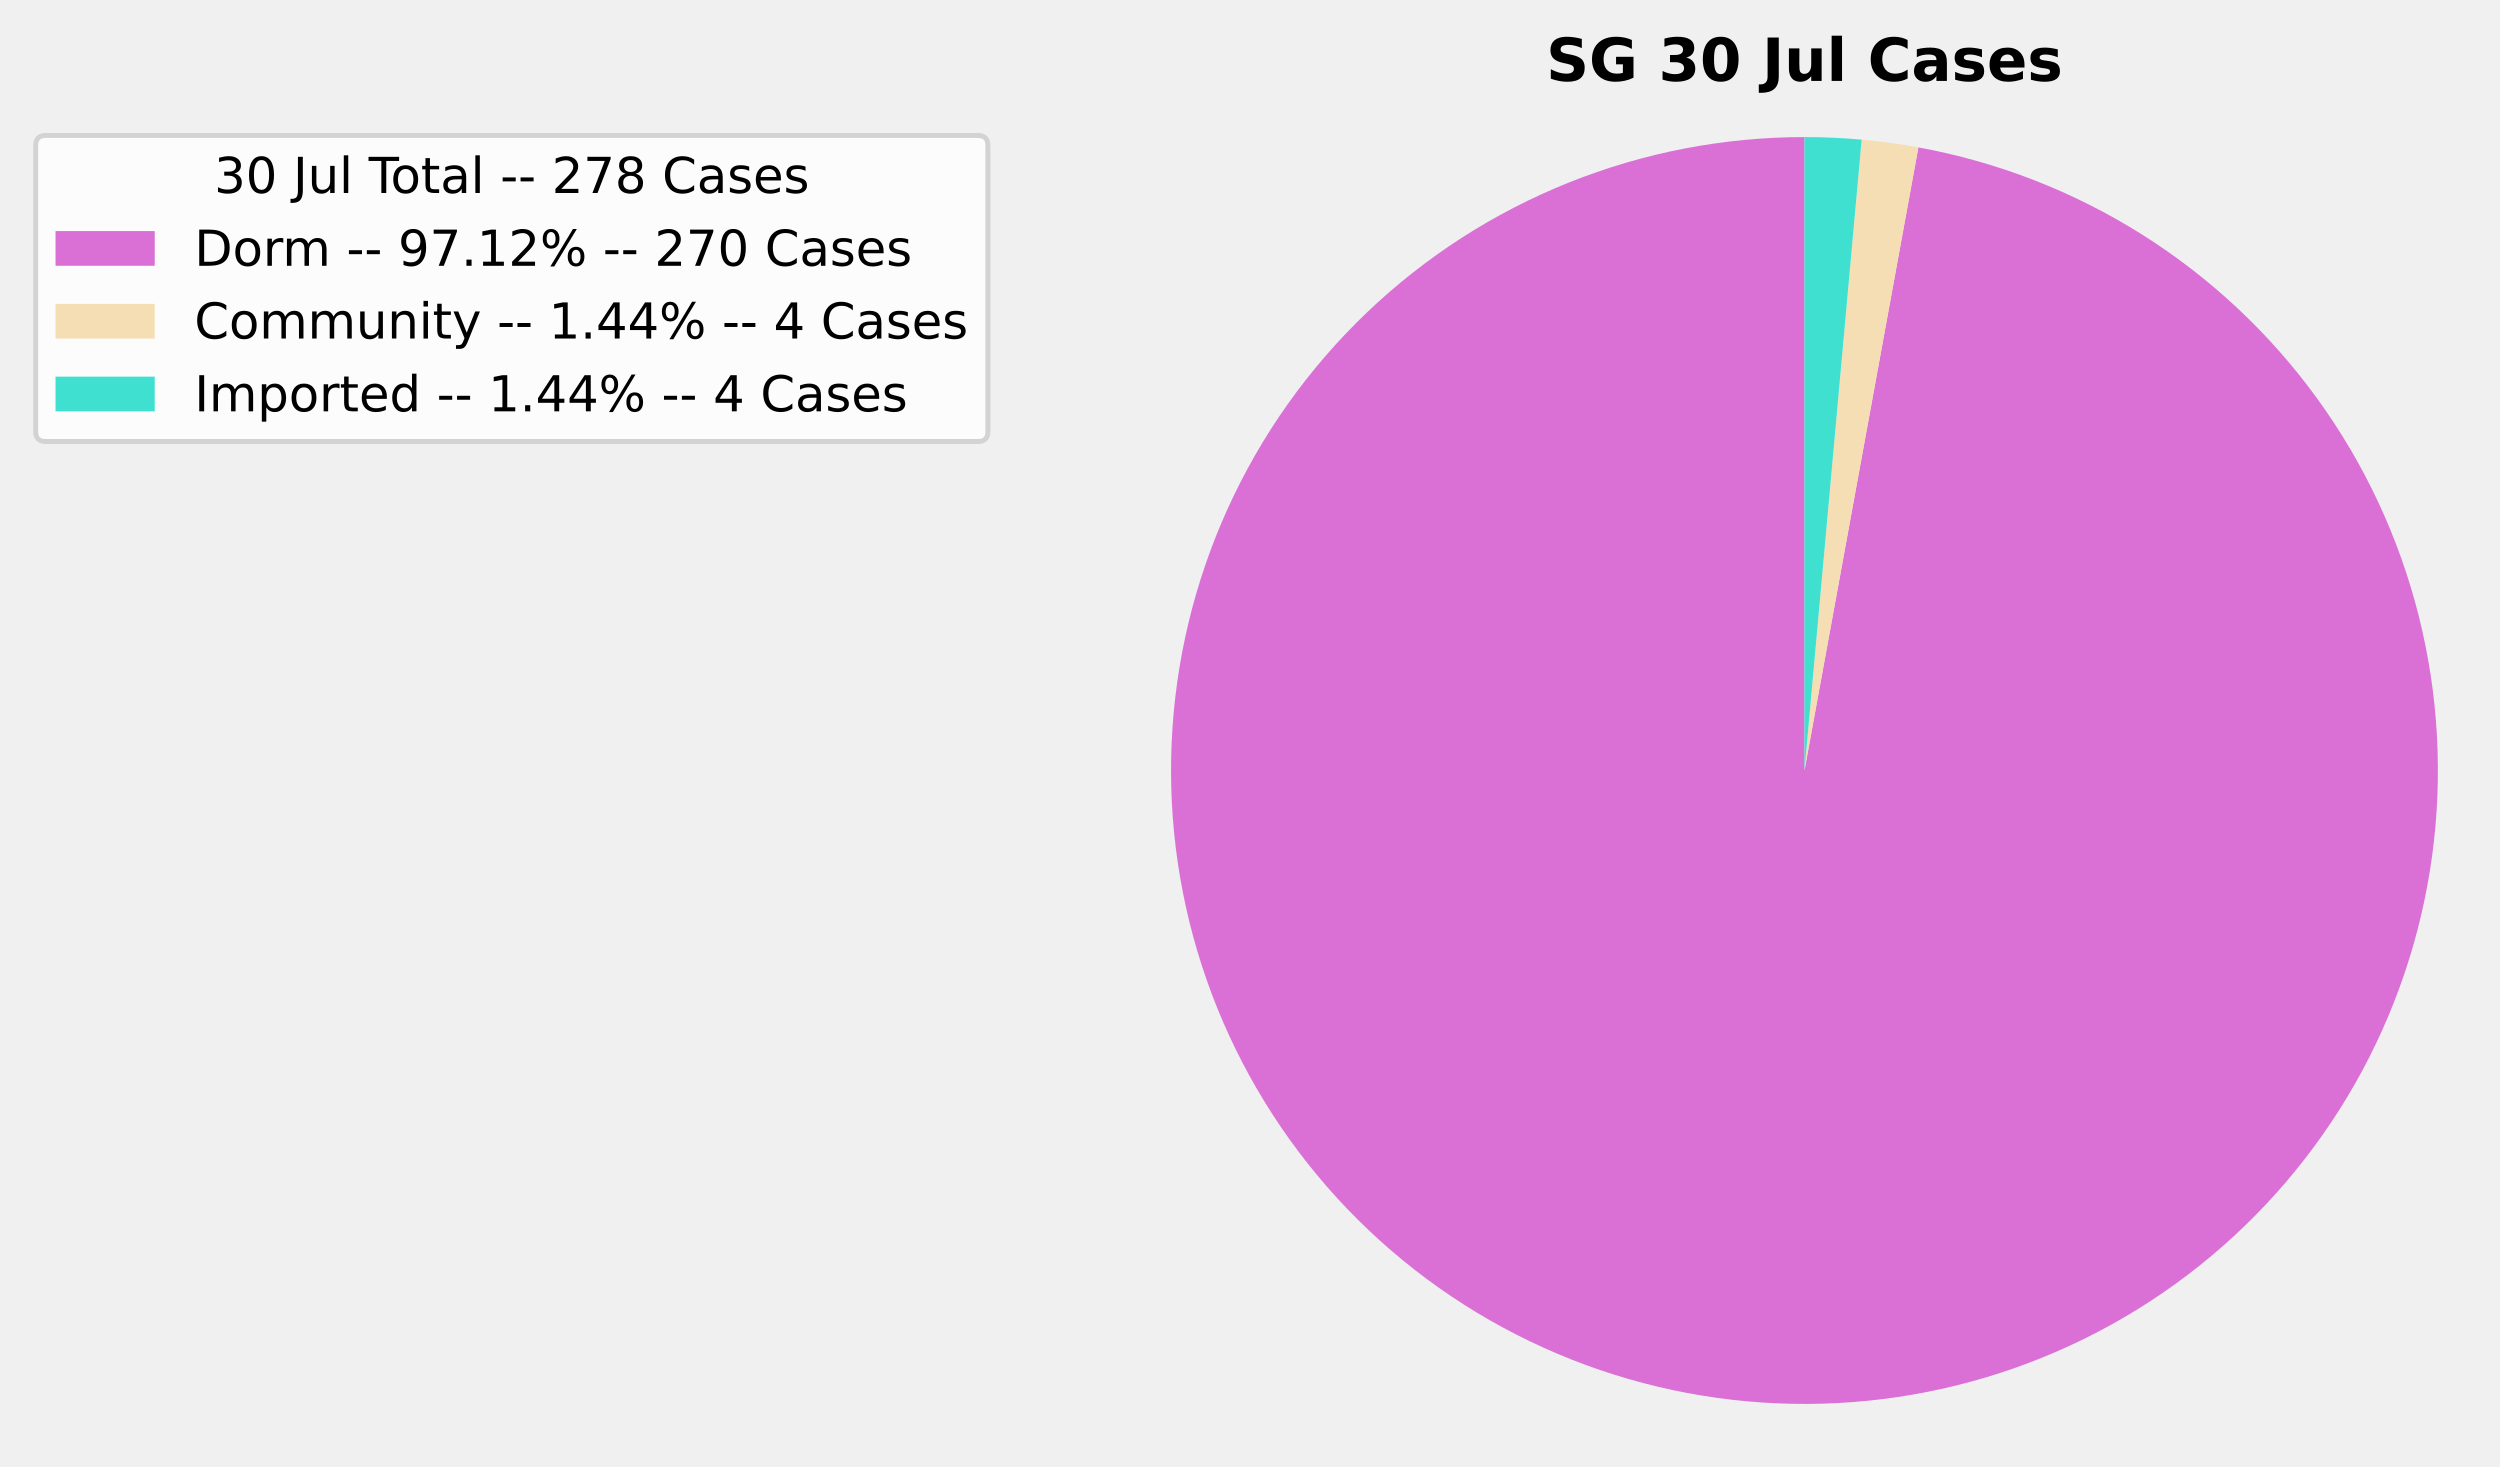
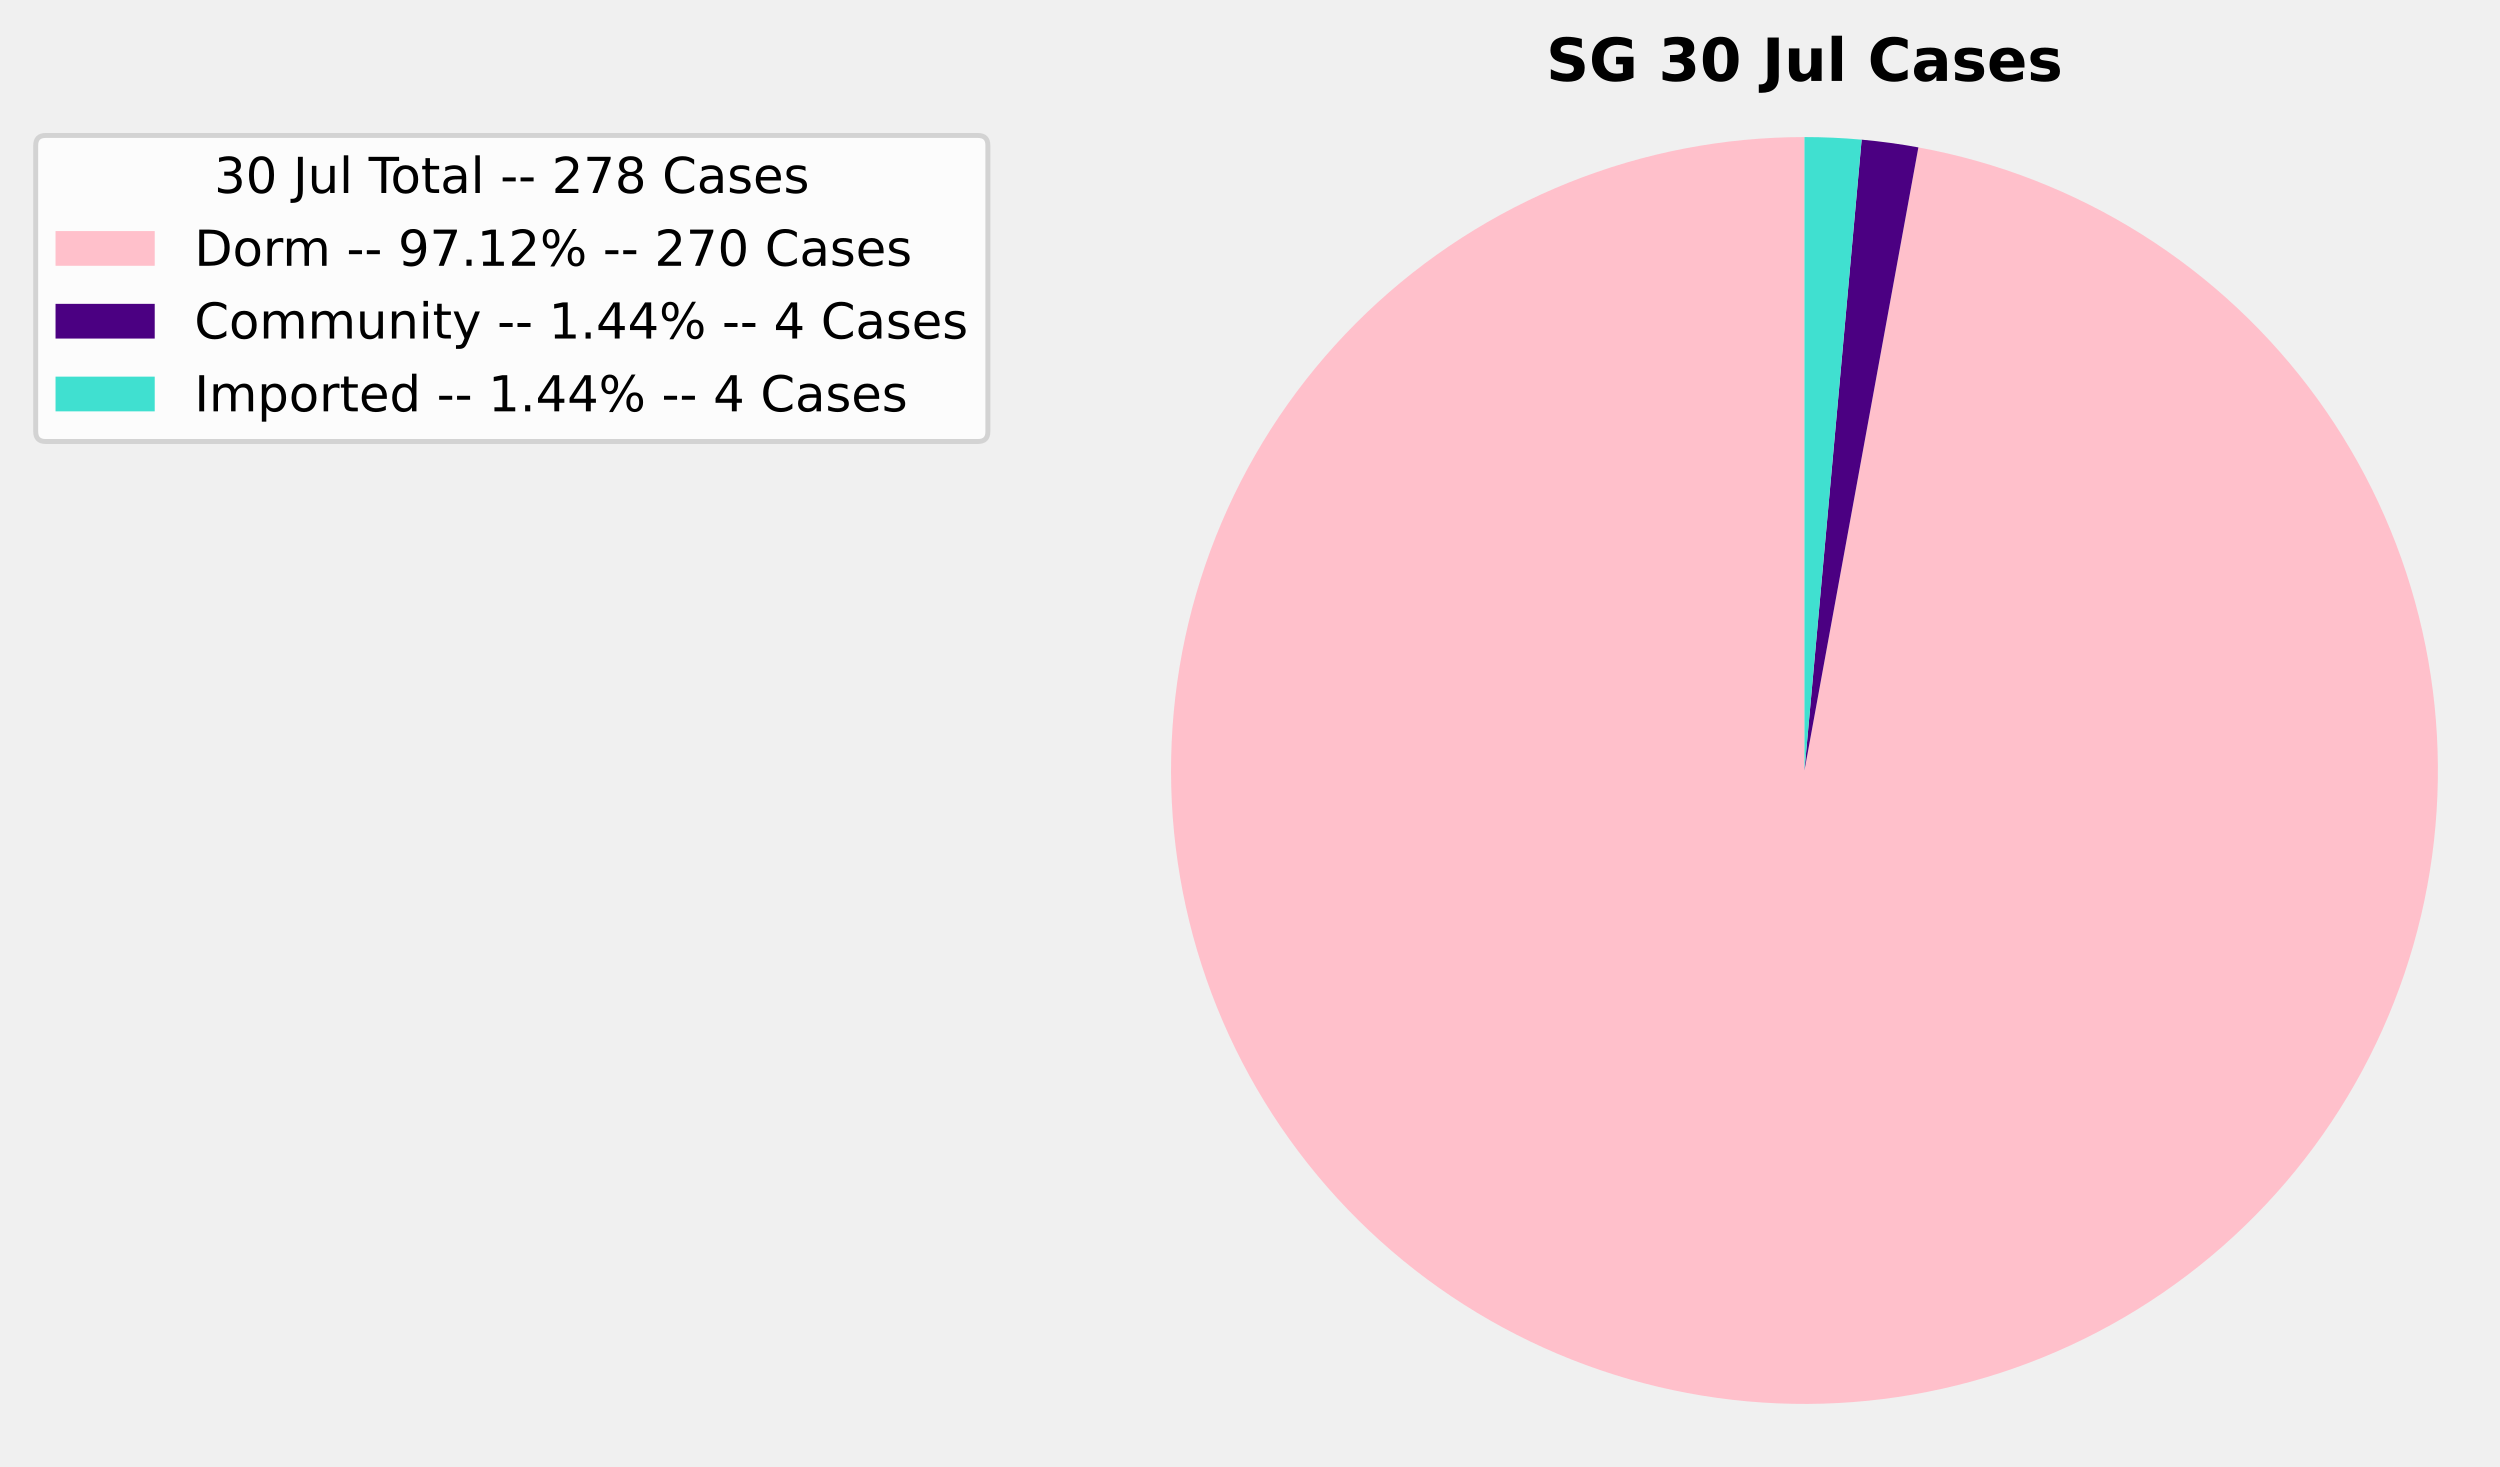
<svg xmlns="http://www.w3.org/2000/svg" xmlns:xlink="http://www.w3.org/1999/xlink" height="295.63pt" version="1.1" viewBox="0 0 504.133 295.63" width="504.133pt">
  <defs>
    <style type="text/css">
*{stroke-linecap:butt;stroke-linejoin:round;}
  </style>
  </defs>
  <g id="figure_1">
    <g id="patch_1">
      <path d="M -0 295.63  L 504.133 295.63  L 504.133 0  L -0 0  z " style="fill:none;" />
    </g>
    <g id="axes_1">
      <g id="patch_2">
-         <path d="M 363.877 27.64  C 347.588 27.64 331.449 30.756 316.332 36.819  C 301.214 42.881 287.394 51.78 275.619 63.035  C 263.845 74.289 254.33 87.692 247.591 102.521  C 240.851 117.349 237.009 133.331 236.273 149.602  C 235.537 165.874 237.92 182.137 243.294 197.513  C 248.667 212.89 256.933 227.097 267.643 239.369  C 278.354 251.64 291.314 261.75 305.822 269.153  C 320.331 276.556 336.123 281.116 352.344 282.586  C 368.566 284.057 384.92 282.411 400.524 277.738  C 416.127 273.065 430.694 265.45 443.437 255.305  C 456.179 245.159 466.865 232.67 474.916 218.51  C 482.967 204.351 488.236 188.782 490.438 172.643  C 492.64 156.504 491.735 140.092 487.771 124.294  C 483.808 108.495 476.859 93.599 467.3 80.411  C 457.741 67.223 445.747 55.984 431.966 47.301  C 418.185 38.619 402.869 32.652 386.847 29.723  L 363.877 155.374  L 363.877 27.64  z " style="fill:#da70d6;" />
+         <path d="M 363.877 27.64  C 347.588 27.64 331.449 30.756 316.332 36.819  C 301.214 42.881 287.394 51.78 275.619 63.035  C 263.845 74.289 254.33 87.692 247.591 102.521  C 240.851 117.349 237.009 133.331 236.273 149.602  C 235.537 165.874 237.92 182.137 243.294 197.513  C 248.667 212.89 256.933 227.097 267.643 239.369  C 278.354 251.64 291.314 261.75 305.822 269.153  C 320.331 276.556 336.123 281.116 352.344 282.586  C 368.566 284.057 384.92 282.411 400.524 277.738  C 416.127 273.065 430.694 265.45 443.437 255.305  C 456.179 245.159 466.865 232.67 474.916 218.51  C 482.967 204.351 488.236 188.782 490.438 172.643  C 492.64 156.504 491.735 140.092 487.771 124.294  C 483.808 108.495 476.859 93.599 467.3 80.411  C 457.741 67.223 445.747 55.984 431.966 47.301  C 418.185 38.619 402.869 32.652 386.847 29.723  L 363.877 155.374  L 363.877 27.64  z " style="fill:#ffc0cb;" />
      </g>
      <g id="patch_3">
-         <path d="M 386.847 29.723  C 384.953 29.377 383.052 29.073 381.145 28.813  C 379.238 28.553 377.326 28.336 375.409 28.162  L 363.877 155.374  L 386.847 29.723  z " style="fill:#f5deb3;" />
+         <path d="M 386.847 29.723  C 384.953 29.377 383.052 29.073 381.145 28.813  C 379.238 28.553 377.326 28.336 375.409 28.162  L 363.877 155.374  L 386.847 29.723  z " style="fill:#4b0082;" />
      </g>
      <g id="patch_4">
        <path d="M 375.409 28.162  C 373.492 27.988 371.571 27.858 369.649 27.771  C 367.726 27.684 365.801 27.64 363.877 27.64  L 363.877 155.374  L 375.409 28.162  z " style="fill:#40e0d0;" />
      </g>
      <g id="matplotlib.axis_1" />
      <g id="matplotlib.axis_2" />
      <g id="text_1">
        <defs>
          <path d="M 59.906 70.609  L 59.906 55.172  Q 53.906 57.859 48.188 59.219  Q 42.484 60.594 37.406 60.594  Q 30.672 60.594 27.438 58.734  Q 24.219 56.891 24.219 52.984  Q 24.219 50.047 26.391 48.406  Q 28.562 46.781 34.281 45.609  L 42.281 44  Q 54.438 41.547 59.562 36.562  Q 64.703 31.594 64.703 22.406  Q 64.703 10.359 57.547 4.469  Q 50.391 -1.422 35.688 -1.422  Q 28.766 -1.422 21.781 -0.094  Q 14.797 1.219 7.812 3.812  L 7.812 19.672  Q 14.797 15.969 21.312 14.078  Q 27.828 12.203 33.891 12.203  Q 40.047 12.203 43.312 14.25  Q 46.578 16.312 46.578 20.125  Q 46.578 23.531 44.359 25.391  Q 42.141 27.25 35.5 28.719  L 28.219 30.328  Q 17.281 32.672 12.219 37.797  Q 7.172 42.922 7.172 51.609  Q 7.172 62.5 14.203 68.359  Q 21.234 74.219 34.422 74.219  Q 40.438 74.219 46.781 73.312  Q 53.125 72.406 59.906 70.609  z " id="DejaVuSans-Bold-83" />
          <path d="M 74.703 5.422  Q 67.672 2 60.109 0.281  Q 52.547 -1.422 44.484 -1.422  Q 26.266 -1.422 15.625 8.766  Q 4.984 18.953 4.984 36.375  Q 4.984 54 15.812 64.109  Q 26.656 74.219 45.516 74.219  Q 52.781 74.219 59.438 72.844  Q 66.109 71.484 72.016 68.797  L 72.016 53.719  Q 65.922 57.172 59.891 58.875  Q 53.859 60.594 47.797 60.594  Q 36.578 60.594 30.5 54.312  Q 24.422 48.047 24.422 36.375  Q 24.422 24.812 30.281 18.5  Q 36.141 12.203 46.922 12.203  Q 49.859 12.203 52.375 12.562  Q 54.891 12.938 56.891 13.719  L 56.891 27.875  L 45.406 27.875  L 45.406 40.484  L 74.703 40.484  z " id="DejaVuSans-Bold-71" />
          <path id="DejaVuSans-Bold-32" />
          <path d="M 46.578 39.312  Q 53.953 37.406 57.781 32.688  Q 61.625 27.984 61.625 20.703  Q 61.625 9.859 53.312 4.219  Q 45.016 -1.422 29.109 -1.422  Q 23.484 -1.422 17.844 -0.516  Q 12.203 0.391 6.688 2.203  L 6.688 16.703  Q 11.969 14.062 17.156 12.719  Q 22.359 11.375 27.391 11.375  Q 34.859 11.375 38.844 13.953  Q 42.828 16.547 42.828 21.391  Q 42.828 26.375 38.75 28.938  Q 34.672 31.5 26.703 31.5  L 19.188 31.5  L 19.188 43.609  L 27.094 43.609  Q 34.188 43.609 37.641 45.828  Q 41.109 48.047 41.109 52.594  Q 41.109 56.781 37.734 59.078  Q 34.375 61.375 28.219 61.375  Q 23.688 61.375 19.047 60.344  Q 14.406 59.328 9.812 57.328  L 9.812 71.094  Q 15.375 72.656 20.844 73.438  Q 26.312 74.219 31.594 74.219  Q 45.797 74.219 52.844 69.547  Q 59.906 64.891 59.906 55.516  Q 59.906 49.125 56.531 45.047  Q 53.172 40.969 46.578 39.312  z " id="DejaVuSans-Bold-51" />
          <path d="M 46 36.531  Q 46 50.203 43.438 55.781  Q 40.875 61.375 34.812 61.375  Q 28.766 61.375 26.172 55.781  Q 23.578 50.203 23.578 36.531  Q 23.578 22.703 26.172 17.031  Q 28.766 11.375 34.812 11.375  Q 40.828 11.375 43.406 17.031  Q 46 22.703 46 36.531  z M 64.797 36.375  Q 64.797 18.266 56.984 8.422  Q 49.172 -1.422 34.812 -1.422  Q 20.406 -1.422 12.594 8.422  Q 4.781 18.266 4.781 36.375  Q 4.781 54.547 12.594 64.375  Q 20.406 74.219 34.812 74.219  Q 49.172 74.219 56.984 64.375  Q 64.797 54.547 64.797 36.375  z " id="DejaVuSans-Bold-48" />
          <path d="M 9.188 72.906  L 27.984 72.906  L 27.984 7.078  Q 27.984 -6.547 20.578 -13.281  Q 13.188 -20.016 -1.812 -20.016  L -5.609 -20.016  L -5.609 -5.812  L -2.688 -5.812  Q 3.172 -5.812 6.172 -2.531  Q 9.188 0.734 9.188 7.078  z " id="DejaVuSans-Bold-74" />
          <path d="M 7.812 21.297  L 7.812 54.688  L 25.391 54.688  L 25.391 49.219  Q 25.391 44.781 25.344 38.062  Q 25.297 31.344 25.297 29.109  Q 25.297 22.516 25.641 19.609  Q 25.984 16.703 26.812 15.375  Q 27.875 13.672 29.609 12.734  Q 31.344 11.812 33.594 11.812  Q 39.062 11.812 42.188 16.016  Q 45.312 20.219 45.312 27.688  L 45.312 54.688  L 62.797 54.688  L 62.797 0  L 45.312 0  L 45.312 7.906  Q 41.359 3.125 36.938 0.844  Q 32.516 -1.422 27.203 -1.422  Q 17.719 -1.422 12.766 4.391  Q 7.812 10.203 7.812 21.297  z " id="DejaVuSans-Bold-117" />
          <path d="M 8.406 75.984  L 25.875 75.984  L 25.875 0  L 8.406 0  z " id="DejaVuSans-Bold-108" />
          <path d="M 67 4  Q 61.812 1.312 56.203 -0.047  Q 50.594 -1.422 44.484 -1.422  Q 26.266 -1.422 15.625 8.766  Q 4.984 18.953 4.984 36.375  Q 4.984 53.859 15.625 64.031  Q 26.266 74.219 44.484 74.219  Q 50.594 74.219 56.203 72.844  Q 61.812 71.484 67 68.797  L 67 53.719  Q 61.766 57.281 56.688 58.938  Q 51.609 60.594 46 60.594  Q 35.938 60.594 30.172 54.141  Q 24.422 47.703 24.422 36.375  Q 24.422 25.094 30.172 18.641  Q 35.938 12.203 46 12.203  Q 51.609 12.203 56.688 13.859  Q 61.766 15.531 67 19.094  z " id="DejaVuSans-Bold-67" />
          <path d="M 32.906 24.609  Q 27.438 24.609 24.672 22.75  Q 21.922 20.906 21.922 17.281  Q 21.922 13.969 24.141 12.078  Q 26.375 10.203 30.328 10.203  Q 35.25 10.203 38.625 13.734  Q 42 17.281 42 22.609  L 42 24.609  z M 59.625 31.203  L 59.625 0  L 42 0  L 42 8.109  Q 38.484 3.125 34.078 0.844  Q 29.688 -1.422 23.391 -1.422  Q 14.891 -1.422 9.594 3.531  Q 4.297 8.5 4.297 16.406  Q 4.297 26.031 10.906 30.516  Q 17.531 35.016 31.688 35.016  L 42 35.016  L 42 36.375  Q 42 40.531 38.719 42.453  Q 35.453 44.391 28.516 44.391  Q 22.906 44.391 18.062 43.266  Q 13.234 42.141 9.078 39.891  L 9.078 53.219  Q 14.703 54.594 20.359 55.297  Q 26.031 56 31.688 56  Q 46.484 56 53.047 50.172  Q 59.625 44.344 59.625 31.203  z " id="DejaVuSans-Bold-97" />
          <path d="M 51.125 52.984  L 51.125 39.703  Q 45.516 42.047 40.281 43.219  Q 35.062 44.391 30.422 44.391  Q 25.438 44.391 23.016 43.141  Q 20.609 41.891 20.609 39.312  Q 20.609 37.203 22.438 36.078  Q 24.266 34.969 29 34.422  L 32.078 33.984  Q 45.516 32.281 50.141 28.375  Q 54.781 24.469 54.781 16.109  Q 54.781 7.375 48.328 2.969  Q 41.891 -1.422 29.109 -1.422  Q 23.688 -1.422 17.891 -0.562  Q 12.109 0.297 6 2  L 6 15.281  Q 11.234 12.75 16.719 11.469  Q 22.219 10.203 27.875 10.203  Q 33.016 10.203 35.594 11.609  Q 38.188 13.031 38.188 15.828  Q 38.188 18.172 36.406 19.312  Q 34.625 20.453 29.297 21.094  L 26.219 21.484  Q 14.547 22.953 9.859 26.906  Q 5.172 30.859 5.172 38.922  Q 5.172 47.609 11.125 51.797  Q 17.094 56 29.391 56  Q 34.234 56 39.547 55.266  Q 44.875 54.547 51.125 52.984  z " id="DejaVuSans-Bold-115" />
          <path d="M 62.984 27.484  L 62.984 22.516  L 22.125 22.516  Q 22.75 16.359 26.562 13.281  Q 30.375 10.203 37.203 10.203  Q 42.719 10.203 48.5 11.844  Q 54.297 13.484 60.406 16.797  L 60.406 3.328  Q 54.203 0.984 48 -0.219  Q 41.797 -1.422 35.594 -1.422  Q 20.75 -1.422 12.516 6.125  Q 4.297 13.672 4.297 27.297  Q 4.297 40.672 12.375 48.328  Q 20.453 56 34.625 56  Q 47.516 56 55.25 48.234  Q 62.984 40.484 62.984 27.484  z M 45.016 33.297  Q 45.016 38.281 42.109 41.328  Q 39.203 44.391 34.516 44.391  Q 29.438 44.391 26.266 41.531  Q 23.094 38.672 22.312 33.297  z " id="DejaVuSans-Bold-101" />
        </defs>
        <g transform="translate(311.791 16.31812)scale(0.12 -0.12)">
          <use xlink:href="#DejaVuSans-Bold-83" />
          <use x="72.021" xlink:href="#DejaVuSans-Bold-71" />
          <use x="154.102" xlink:href="#DejaVuSans-Bold-32" />
          <use x="188.916" xlink:href="#DejaVuSans-Bold-51" />
          <use x="258.496" xlink:href="#DejaVuSans-Bold-48" />
          <use x="328.076" xlink:href="#DejaVuSans-Bold-32" />
          <use x="362.891" xlink:href="#DejaVuSans-Bold-74" />
          <use x="400.098" xlink:href="#DejaVuSans-Bold-117" />
          <use x="471.289" xlink:href="#DejaVuSans-Bold-108" />
          <use x="505.566" xlink:href="#DejaVuSans-Bold-32" />
          <use x="540.381" xlink:href="#DejaVuSans-Bold-67" />
          <use x="613.77" xlink:href="#DejaVuSans-Bold-97" />
          <use x="681.25" xlink:href="#DejaVuSans-Bold-115" />
          <use x="740.771" xlink:href="#DejaVuSans-Bold-101" />
          <use x="808.594" xlink:href="#DejaVuSans-Bold-115" />
        </g>
      </g>
      <g id="legend_1">
        <g id="patch_5">
          <path d="M 9.2 89.031  L 197.209 89.031  Q 199.209 89.031 199.209 87.031  L 199.209 29.318  Q 199.209 27.318 197.209 27.318  L 9.2 27.318  Q 7.2 27.318 7.2 29.318  L 7.2 87.031  Q 7.2 89.031 9.2 89.031  z " style="fill:#ffffff;opacity:0.8;stroke:#cccccc;stroke-linejoin:miter;" />
        </g>
        <g id="text_2">
          <defs>
            <path d="M 40.578 39.312  Q 47.656 37.797 51.625 33  Q 55.609 28.219 55.609 21.188  Q 55.609 10.406 48.188 4.484  Q 40.766 -1.422 27.094 -1.422  Q 22.516 -1.422 17.656 -0.516  Q 12.797 0.391 7.625 2.203  L 7.625 11.719  Q 11.719 9.328 16.594 8.109  Q 21.484 6.891 26.812 6.891  Q 36.078 6.891 40.938 10.547  Q 45.797 14.203 45.797 21.188  Q 45.797 27.641 41.281 31.266  Q 36.766 34.906 28.719 34.906  L 20.219 34.906  L 20.219 43.016  L 29.109 43.016  Q 36.375 43.016 40.234 45.922  Q 44.094 48.828 44.094 54.297  Q 44.094 59.906 40.109 62.906  Q 36.141 65.922 28.719 65.922  Q 24.656 65.922 20.016 65.031  Q 15.375 64.156 9.812 62.312  L 9.812 71.094  Q 15.438 72.656 20.344 73.438  Q 25.25 74.219 29.594 74.219  Q 40.828 74.219 47.359 69.109  Q 53.906 64.016 53.906 55.328  Q 53.906 49.266 50.438 45.094  Q 46.969 40.922 40.578 39.312  z " id="DejaVuSans-51" />
            <path d="M 31.781 66.406  Q 24.172 66.406 20.328 58.906  Q 16.5 51.422 16.5 36.375  Q 16.5 21.391 20.328 13.891  Q 24.172 6.391 31.781 6.391  Q 39.453 6.391 43.281 13.891  Q 47.125 21.391 47.125 36.375  Q 47.125 51.422 43.281 58.906  Q 39.453 66.406 31.781 66.406  z M 31.781 74.219  Q 44.047 74.219 50.516 64.516  Q 56.984 54.828 56.984 36.375  Q 56.984 17.969 50.516 8.266  Q 44.047 -1.422 31.781 -1.422  Q 19.531 -1.422 13.062 8.266  Q 6.594 17.969 6.594 36.375  Q 6.594 54.828 13.062 64.516  Q 19.531 74.219 31.781 74.219  z " id="DejaVuSans-48" />
            <path id="DejaVuSans-32" />
            <path d="M 9.812 72.906  L 19.672 72.906  L 19.672 5.078  Q 19.672 -8.109 14.672 -14.062  Q 9.672 -20.016 -1.422 -20.016  L -5.172 -20.016  L -5.172 -11.719  L -2.094 -11.719  Q 4.438 -11.719 7.125 -8.047  Q 9.812 -4.391 9.812 5.078  z " id="DejaVuSans-74" />
            <path d="M 8.5 21.578  L 8.5 54.688  L 17.484 54.688  L 17.484 21.922  Q 17.484 14.156 20.5 10.266  Q 23.531 6.391 29.594 6.391  Q 36.859 6.391 41.078 11.031  Q 45.312 15.672 45.312 23.688  L 45.312 54.688  L 54.297 54.688  L 54.297 0  L 45.312 0  L 45.312 8.406  Q 42.047 3.422 37.719 1  Q 33.406 -1.422 27.688 -1.422  Q 18.266 -1.422 13.375 4.438  Q 8.5 10.297 8.5 21.578  z M 31.109 56  z " id="DejaVuSans-117" />
            <path d="M 9.422 75.984  L 18.406 75.984  L 18.406 0  L 9.422 0  z " id="DejaVuSans-108" />
            <path d="M -0.297 72.906  L 61.375 72.906  L 61.375 64.594  L 35.5 64.594  L 35.5 0  L 25.594 0  L 25.594 64.594  L -0.297 64.594  z " id="DejaVuSans-84" />
            <path d="M 30.609 48.391  Q 23.391 48.391 19.188 42.75  Q 14.984 37.109 14.984 27.297  Q 14.984 17.484 19.156 11.844  Q 23.344 6.203 30.609 6.203  Q 37.797 6.203 41.984 11.859  Q 46.188 17.531 46.188 27.297  Q 46.188 37.016 41.984 42.703  Q 37.797 48.391 30.609 48.391  z M 30.609 56  Q 42.328 56 49.016 48.375  Q 55.719 40.766 55.719 27.297  Q 55.719 13.875 49.016 6.219  Q 42.328 -1.422 30.609 -1.422  Q 18.844 -1.422 12.172 6.219  Q 5.516 13.875 5.516 27.297  Q 5.516 40.766 12.172 48.375  Q 18.844 56 30.609 56  z " id="DejaVuSans-111" />
            <path d="M 18.312 70.219  L 18.312 54.688  L 36.812 54.688  L 36.812 47.703  L 18.312 47.703  L 18.312 18.016  Q 18.312 11.328 20.141 9.422  Q 21.969 7.516 27.594 7.516  L 36.812 7.516  L 36.812 0  L 27.594 0  Q 17.188 0 13.234 3.875  Q 9.281 7.766 9.281 18.016  L 9.281 47.703  L 2.688 47.703  L 2.688 54.688  L 9.281 54.688  L 9.281 70.219  z " id="DejaVuSans-116" />
            <path d="M 34.281 27.484  Q 23.391 27.484 19.188 25  Q 14.984 22.516 14.984 16.5  Q 14.984 11.719 18.141 8.906  Q 21.297 6.109 26.703 6.109  Q 34.188 6.109 38.703 11.406  Q 43.219 16.703 43.219 25.484  L 43.219 27.484  z M 52.203 31.203  L 52.203 0  L 43.219 0  L 43.219 8.297  Q 40.141 3.328 35.547 0.953  Q 30.953 -1.422 24.312 -1.422  Q 15.922 -1.422 10.953 3.297  Q 6 8.016 6 15.922  Q 6 25.141 12.172 29.828  Q 18.359 34.516 30.609 34.516  L 43.219 34.516  L 43.219 35.406  Q 43.219 41.609 39.141 45  Q 35.062 48.391 27.688 48.391  Q 23 48.391 18.547 47.266  Q 14.109 46.141 10.016 43.891  L 10.016 52.203  Q 14.938 54.109 19.578 55.047  Q 24.219 56 28.609 56  Q 40.484 56 46.344 49.844  Q 52.203 43.703 52.203 31.203  z " id="DejaVuSans-97" />
            <path d="M 4.891 31.391  L 31.203 31.391  L 31.203 23.391  L 4.891 23.391  z " id="DejaVuSans-45" />
            <path d="M 19.188 8.297  L 53.609 8.297  L 53.609 0  L 7.328 0  L 7.328 8.297  Q 12.938 14.109 22.625 23.891  Q 32.328 33.688 34.812 36.531  Q 39.547 41.844 41.422 45.531  Q 43.312 49.219 43.312 52.781  Q 43.312 58.594 39.234 62.25  Q 35.156 65.922 28.609 65.922  Q 23.969 65.922 18.812 64.312  Q 13.672 62.703 7.812 59.422  L 7.812 69.391  Q 13.766 71.781 18.938 73  Q 24.125 74.219 28.422 74.219  Q 39.75 74.219 46.484 68.547  Q 53.219 62.891 53.219 53.422  Q 53.219 48.922 51.531 44.891  Q 49.859 40.875 45.406 35.406  Q 44.188 33.984 37.641 27.219  Q 31.109 20.453 19.188 8.297  z " id="DejaVuSans-50" />
            <path d="M 8.203 72.906  L 55.078 72.906  L 55.078 68.703  L 28.609 0  L 18.312 0  L 43.219 64.594  L 8.203 64.594  z " id="DejaVuSans-55" />
            <path d="M 31.781 34.625  Q 24.75 34.625 20.719 30.859  Q 16.703 27.094 16.703 20.516  Q 16.703 13.922 20.719 10.156  Q 24.75 6.391 31.781 6.391  Q 38.812 6.391 42.859 10.172  Q 46.922 13.969 46.922 20.516  Q 46.922 27.094 42.891 30.859  Q 38.875 34.625 31.781 34.625  z M 21.922 38.812  Q 15.578 40.375 12.031 44.719  Q 8.5 49.078 8.5 55.328  Q 8.5 64.062 14.719 69.141  Q 20.953 74.219 31.781 74.219  Q 42.672 74.219 48.875 69.141  Q 55.078 64.062 55.078 55.328  Q 55.078 49.078 51.531 44.719  Q 48 40.375 41.703 38.812  Q 48.828 37.156 52.797 32.312  Q 56.781 27.484 56.781 20.516  Q 56.781 9.906 50.312 4.234  Q 43.844 -1.422 31.781 -1.422  Q 19.734 -1.422 13.25 4.234  Q 6.781 9.906 6.781 20.516  Q 6.781 27.484 10.781 32.312  Q 14.797 37.156 21.922 38.812  z M 18.312 54.391  Q 18.312 48.734 21.844 45.562  Q 25.391 42.391 31.781 42.391  Q 38.141 42.391 41.719 45.562  Q 45.312 48.734 45.312 54.391  Q 45.312 60.062 41.719 63.234  Q 38.141 66.406 31.781 66.406  Q 25.391 66.406 21.844 63.234  Q 18.312 60.062 18.312 54.391  z " id="DejaVuSans-56" />
            <path d="M 64.406 67.281  L 64.406 56.891  Q 59.422 61.531 53.781 63.812  Q 48.141 66.109 41.797 66.109  Q 29.297 66.109 22.656 58.469  Q 16.016 50.828 16.016 36.375  Q 16.016 21.969 22.656 14.328  Q 29.297 6.688 41.797 6.688  Q 48.141 6.688 53.781 8.984  Q 59.422 11.281 64.406 15.922  L 64.406 5.609  Q 59.234 2.094 53.438 0.328  Q 47.656 -1.422 41.219 -1.422  Q 24.656 -1.422 15.125 8.703  Q 5.609 18.844 5.609 36.375  Q 5.609 53.953 15.125 64.078  Q 24.656 74.219 41.219 74.219  Q 47.75 74.219 53.531 72.484  Q 59.328 70.75 64.406 67.281  z " id="DejaVuSans-67" />
            <path d="M 44.281 53.078  L 44.281 44.578  Q 40.484 46.531 36.375 47.5  Q 32.281 48.484 27.875 48.484  Q 21.188 48.484 17.844 46.438  Q 14.5 44.391 14.5 40.281  Q 14.5 37.156 16.891 35.375  Q 19.281 33.594 26.516 31.984  L 29.594 31.297  Q 39.156 29.25 43.188 25.516  Q 47.219 21.781 47.219 15.094  Q 47.219 7.469 41.188 3.016  Q 35.156 -1.422 24.609 -1.422  Q 20.219 -1.422 15.453 -0.562  Q 10.688 0.297 5.422 2  L 5.422 11.281  Q 10.406 8.688 15.234 7.391  Q 20.062 6.109 24.812 6.109  Q 31.156 6.109 34.562 8.281  Q 37.984 10.453 37.984 14.406  Q 37.984 18.062 35.516 20.016  Q 33.062 21.969 24.703 23.781  L 21.578 24.516  Q 13.234 26.266 9.516 29.906  Q 5.812 33.547 5.812 39.891  Q 5.812 47.609 11.281 51.797  Q 16.75 56 26.812 56  Q 31.781 56 36.172 55.266  Q 40.578 54.547 44.281 53.078  z " id="DejaVuSans-115" />
            <path d="M 56.203 29.594  L 56.203 25.203  L 14.891 25.203  Q 15.484 15.922 20.484 11.062  Q 25.484 6.203 34.422 6.203  Q 39.594 6.203 44.453 7.469  Q 49.312 8.734 54.109 11.281  L 54.109 2.781  Q 49.266 0.734 44.188 -0.344  Q 39.109 -1.422 33.891 -1.422  Q 20.797 -1.422 13.156 6.188  Q 5.516 13.812 5.516 26.812  Q 5.516 40.234 12.766 48.109  Q 20.016 56 32.328 56  Q 43.359 56 49.781 48.891  Q 56.203 41.797 56.203 29.594  z M 47.219 32.234  Q 47.125 39.594 43.094 43.984  Q 39.062 48.391 32.422 48.391  Q 24.906 48.391 20.391 44.141  Q 15.875 39.891 15.188 32.172  z " id="DejaVuSans-101" />
          </defs>
          <g transform="translate(43.19453 38.91656)scale(0.1 -0.1)">
            <use xlink:href="#DejaVuSans-51" />
            <use x="63.623" xlink:href="#DejaVuSans-48" />
            <use x="127.246" xlink:href="#DejaVuSans-32" />
            <use x="159.033" xlink:href="#DejaVuSans-74" />
            <use x="188.525" xlink:href="#DejaVuSans-117" />
            <use x="251.904" xlink:href="#DejaVuSans-108" />
            <use x="279.688" xlink:href="#DejaVuSans-32" />
            <use x="311.475" xlink:href="#DejaVuSans-84" />
            <use x="355.559" xlink:href="#DejaVuSans-111" />
            <use x="416.74" xlink:href="#DejaVuSans-116" />
            <use x="455.949" xlink:href="#DejaVuSans-97" />
            <use x="517.229" xlink:href="#DejaVuSans-108" />
            <use x="545.012" xlink:href="#DejaVuSans-32" />
            <use x="576.799" xlink:href="#DejaVuSans-45" />
            <use x="612.883" xlink:href="#DejaVuSans-45" />
            <use x="648.967" xlink:href="#DejaVuSans-32" />
            <use x="680.754" xlink:href="#DejaVuSans-50" />
            <use x="744.377" xlink:href="#DejaVuSans-55" />
            <use x="808" xlink:href="#DejaVuSans-56" />
            <use x="871.623" xlink:href="#DejaVuSans-32" />
            <use x="903.41" xlink:href="#DejaVuSans-67" />
            <use x="973.234" xlink:href="#DejaVuSans-97" />
            <use x="1034.514" xlink:href="#DejaVuSans-115" />
            <use x="1086.613" xlink:href="#DejaVuSans-101" />
            <use x="1148.137" xlink:href="#DejaVuSans-115" />
          </g>
        </g>
        <g id="patch_6">
-           <path d="M 11.2 53.595  L 31.2 53.595  L 31.2 46.595  L 11.2 46.595  z " style="fill:#da70d6;" />
+           <path d="M 11.2 53.595  L 31.2 53.595  L 31.2 46.595  L 11.2 46.595  z " style="fill:#ffc0cb;" />
        </g>
        <g id="text_3">
          <defs>
            <path d="M 19.672 64.797  L 19.672 8.109  L 31.594 8.109  Q 46.688 8.109 53.688 14.938  Q 60.688 21.781 60.688 36.531  Q 60.688 51.172 53.688 57.984  Q 46.688 64.797 31.594 64.797  z M 9.812 72.906  L 30.078 72.906  Q 51.266 72.906 61.172 64.094  Q 71.094 55.281 71.094 36.531  Q 71.094 17.672 61.125 8.828  Q 51.172 0 30.078 0  L 9.812 0  z " id="DejaVuSans-68" />
            <path d="M 41.109 46.297  Q 39.594 47.172 37.812 47.578  Q 36.031 48 33.891 48  Q 26.266 48 22.188 43.047  Q 18.109 38.094 18.109 28.812  L 18.109 0  L 9.078 0  L 9.078 54.688  L 18.109 54.688  L 18.109 46.188  Q 20.953 51.172 25.484 53.578  Q 30.031 56 36.531 56  Q 37.453 56 38.578 55.875  Q 39.703 55.766 41.062 55.516  z " id="DejaVuSans-114" />
            <path d="M 52 44.188  Q 55.375 50.25 60.062 53.125  Q 64.75 56 71.094 56  Q 79.641 56 84.281 50.016  Q 88.922 44.047 88.922 33.016  L 88.922 0  L 79.891 0  L 79.891 32.719  Q 79.891 40.578 77.094 44.375  Q 74.312 48.188 68.609 48.188  Q 61.625 48.188 57.562 43.547  Q 53.516 38.922 53.516 30.906  L 53.516 0  L 44.484 0  L 44.484 32.719  Q 44.484 40.625 41.703 44.406  Q 38.922 48.188 33.109 48.188  Q 26.219 48.188 22.156 43.531  Q 18.109 38.875 18.109 30.906  L 18.109 0  L 9.078 0  L 9.078 54.688  L 18.109 54.688  L 18.109 46.188  Q 21.188 51.219 25.484 53.609  Q 29.781 56 35.688 56  Q 41.656 56 45.828 52.969  Q 50 49.953 52 44.188  z " id="DejaVuSans-109" />
            <path d="M 10.984 1.516  L 10.984 10.5  Q 14.703 8.734 18.5 7.812  Q 22.312 6.891 25.984 6.891  Q 35.75 6.891 40.891 13.453  Q 46.047 20.016 46.781 33.406  Q 43.953 29.203 39.594 26.953  Q 35.25 24.703 29.984 24.703  Q 19.047 24.703 12.672 31.312  Q 6.297 37.938 6.297 49.422  Q 6.297 60.641 12.938 67.422  Q 19.578 74.219 30.609 74.219  Q 43.266 74.219 49.922 64.516  Q 56.594 54.828 56.594 36.375  Q 56.594 19.141 48.406 8.859  Q 40.234 -1.422 26.422 -1.422  Q 22.703 -1.422 18.891 -0.688  Q 15.094 0.047 10.984 1.516  z M 30.609 32.422  Q 37.25 32.422 41.125 36.953  Q 45.016 41.5 45.016 49.422  Q 45.016 57.281 41.125 61.844  Q 37.25 66.406 30.609 66.406  Q 23.969 66.406 20.094 61.844  Q 16.219 57.281 16.219 49.422  Q 16.219 41.5 20.094 36.953  Q 23.969 32.422 30.609 32.422  z " id="DejaVuSans-57" />
            <path d="M 10.688 12.406  L 21 12.406  L 21 0  L 10.688 0  z " id="DejaVuSans-46" />
            <path d="M 12.406 8.297  L 28.516 8.297  L 28.516 63.922  L 10.984 60.406  L 10.984 69.391  L 28.422 72.906  L 38.281 72.906  L 38.281 8.297  L 54.391 8.297  L 54.391 0  L 12.406 0  z " id="DejaVuSans-49" />
            <path d="M 72.703 32.078  Q 68.453 32.078 66.031 28.469  Q 63.625 24.859 63.625 18.406  Q 63.625 12.062 66.031 8.422  Q 68.453 4.781 72.703 4.781  Q 76.859 4.781 79.266 8.422  Q 81.688 12.062 81.688 18.406  Q 81.688 24.812 79.266 28.438  Q 76.859 32.078 72.703 32.078  z M 72.703 38.281  Q 80.422 38.281 84.953 32.906  Q 89.5 27.547 89.5 18.406  Q 89.5 9.281 84.938 3.922  Q 80.375 -1.422 72.703 -1.422  Q 64.891 -1.422 60.344 3.922  Q 55.812 9.281 55.812 18.406  Q 55.812 27.594 60.375 32.938  Q 64.938 38.281 72.703 38.281  z M 22.312 68.016  Q 18.109 68.016 15.688 64.375  Q 13.281 60.75 13.281 54.391  Q 13.281 47.953 15.672 44.328  Q 18.062 40.719 22.312 40.719  Q 26.562 40.719 28.969 44.328  Q 31.391 47.953 31.391 54.391  Q 31.391 60.688 28.953 64.344  Q 26.516 68.016 22.312 68.016  z M 66.406 74.219  L 74.219 74.219  L 28.609 -1.422  L 20.797 -1.422  z M 22.312 74.219  Q 30.031 74.219 34.609 68.875  Q 39.203 63.531 39.203 54.391  Q 39.203 45.172 34.641 39.844  Q 30.078 34.516 22.312 34.516  Q 14.547 34.516 10.031 39.859  Q 5.516 45.219 5.516 54.391  Q 5.516 63.484 10.047 68.844  Q 14.594 74.219 22.312 74.219  z " id="DejaVuSans-37" />
          </defs>
          <g transform="translate(39.2 53.59469)scale(0.1 -0.1)">
            <use xlink:href="#DejaVuSans-68" />
            <use x="77.002" xlink:href="#DejaVuSans-111" />
            <use x="138.184" xlink:href="#DejaVuSans-114" />
            <use x="177.547" xlink:href="#DejaVuSans-109" />
            <use x="274.959" xlink:href="#DejaVuSans-32" />
            <use x="306.746" xlink:href="#DejaVuSans-45" />
            <use x="342.83" xlink:href="#DejaVuSans-45" />
            <use x="378.914" xlink:href="#DejaVuSans-32" />
            <use x="410.701" xlink:href="#DejaVuSans-57" />
            <use x="474.324" xlink:href="#DejaVuSans-55" />
            <use x="537.947" xlink:href="#DejaVuSans-46" />
            <use x="569.734" xlink:href="#DejaVuSans-49" />
            <use x="633.357" xlink:href="#DejaVuSans-50" />
            <use x="696.98" xlink:href="#DejaVuSans-37" />
            <use x="792" xlink:href="#DejaVuSans-32" />
            <use x="823.787" xlink:href="#DejaVuSans-45" />
            <use x="859.871" xlink:href="#DejaVuSans-45" />
            <use x="895.955" xlink:href="#DejaVuSans-32" />
            <use x="927.742" xlink:href="#DejaVuSans-50" />
            <use x="991.365" xlink:href="#DejaVuSans-55" />
            <use x="1054.988" xlink:href="#DejaVuSans-48" />
            <use x="1118.611" xlink:href="#DejaVuSans-32" />
            <use x="1150.398" xlink:href="#DejaVuSans-67" />
            <use x="1220.223" xlink:href="#DejaVuSans-97" />
            <use x="1281.502" xlink:href="#DejaVuSans-115" />
            <use x="1333.602" xlink:href="#DejaVuSans-101" />
            <use x="1395.125" xlink:href="#DejaVuSans-115" />
          </g>
        </g>
        <g id="patch_7">
-           <path d="M 11.2 68.273  L 31.2 68.273  L 31.2 61.273  L 11.2 61.273  z " style="fill:#f5deb3;" />
+           <path d="M 11.2 68.273  L 31.2 68.273  L 31.2 61.273  L 11.2 61.273  z " style="fill:#4b0082;" />
        </g>
        <g id="text_4">
          <defs>
            <path d="M 54.891 33.016  L 54.891 0  L 45.906 0  L 45.906 32.719  Q 45.906 40.484 42.875 44.328  Q 39.844 48.188 33.797 48.188  Q 26.516 48.188 22.312 43.547  Q 18.109 38.922 18.109 30.906  L 18.109 0  L 9.078 0  L 9.078 54.688  L 18.109 54.688  L 18.109 46.188  Q 21.344 51.125 25.703 53.562  Q 30.078 56 35.797 56  Q 45.219 56 50.047 50.172  Q 54.891 44.344 54.891 33.016  z " id="DejaVuSans-110" />
            <path d="M 9.422 54.688  L 18.406 54.688  L 18.406 0  L 9.422 0  z M 9.422 75.984  L 18.406 75.984  L 18.406 64.594  L 9.422 64.594  z " id="DejaVuSans-105" />
            <path d="M 32.172 -5.078  Q 28.375 -14.844 24.75 -17.812  Q 21.141 -20.797 15.094 -20.797  L 7.906 -20.797  L 7.906 -13.281  L 13.188 -13.281  Q 16.891 -13.281 18.938 -11.516  Q 21 -9.766 23.484 -3.219  L 25.094 0.875  L 2.984 54.688  L 12.5 54.688  L 29.594 11.922  L 46.688 54.688  L 56.203 54.688  z " id="DejaVuSans-121" />
            <path d="M 37.797 64.312  L 12.891 25.391  L 37.797 25.391  z M 35.203 72.906  L 47.609 72.906  L 47.609 25.391  L 58.016 25.391  L 58.016 17.188  L 47.609 17.188  L 47.609 0  L 37.797 0  L 37.797 17.188  L 4.891 17.188  L 4.891 26.703  z " id="DejaVuSans-52" />
          </defs>
          <g transform="translate(39.2 68.27281)scale(0.1 -0.1)">
            <use xlink:href="#DejaVuSans-67" />
            <use x="69.824" xlink:href="#DejaVuSans-111" />
            <use x="131.006" xlink:href="#DejaVuSans-109" />
            <use x="228.418" xlink:href="#DejaVuSans-109" />
            <use x="325.83" xlink:href="#DejaVuSans-117" />
            <use x="389.209" xlink:href="#DejaVuSans-110" />
            <use x="452.588" xlink:href="#DejaVuSans-105" />
            <use x="480.371" xlink:href="#DejaVuSans-116" />
            <use x="519.58" xlink:href="#DejaVuSans-121" />
            <use x="578.76" xlink:href="#DejaVuSans-32" />
            <use x="610.547" xlink:href="#DejaVuSans-45" />
            <use x="646.631" xlink:href="#DejaVuSans-45" />
            <use x="682.715" xlink:href="#DejaVuSans-32" />
            <use x="714.502" xlink:href="#DejaVuSans-49" />
            <use x="778.125" xlink:href="#DejaVuSans-46" />
            <use x="809.912" xlink:href="#DejaVuSans-52" />
            <use x="873.535" xlink:href="#DejaVuSans-52" />
            <use x="937.158" xlink:href="#DejaVuSans-37" />
            <use x="1032.178" xlink:href="#DejaVuSans-32" />
            <use x="1063.965" xlink:href="#DejaVuSans-45" />
            <use x="1100.049" xlink:href="#DejaVuSans-45" />
            <use x="1136.133" xlink:href="#DejaVuSans-32" />
            <use x="1167.92" xlink:href="#DejaVuSans-52" />
            <use x="1231.543" xlink:href="#DejaVuSans-32" />
            <use x="1263.33" xlink:href="#DejaVuSans-67" />
            <use x="1333.154" xlink:href="#DejaVuSans-97" />
            <use x="1394.434" xlink:href="#DejaVuSans-115" />
            <use x="1446.533" xlink:href="#DejaVuSans-101" />
            <use x="1508.057" xlink:href="#DejaVuSans-115" />
          </g>
        </g>
        <g id="patch_8">
          <path d="M 11.2 82.951  L 31.2 82.951  L 31.2 75.951  L 11.2 75.951  z " style="fill:#40e0d0;" />
        </g>
        <g id="text_5">
          <defs>
            <path d="M 9.812 72.906  L 19.672 72.906  L 19.672 0  L 9.812 0  z " id="DejaVuSans-73" />
            <path d="M 18.109 8.203  L 18.109 -20.797  L 9.078 -20.797  L 9.078 54.688  L 18.109 54.688  L 18.109 46.391  Q 20.953 51.266 25.266 53.625  Q 29.594 56 35.594 56  Q 45.562 56 51.781 48.094  Q 58.016 40.188 58.016 27.297  Q 58.016 14.406 51.781 6.484  Q 45.562 -1.422 35.594 -1.422  Q 29.594 -1.422 25.266 0.953  Q 20.953 3.328 18.109 8.203  z M 48.688 27.297  Q 48.688 37.203 44.609 42.844  Q 40.531 48.484 33.406 48.484  Q 26.266 48.484 22.188 42.844  Q 18.109 37.203 18.109 27.297  Q 18.109 17.391 22.188 11.75  Q 26.266 6.109 33.406 6.109  Q 40.531 6.109 44.609 11.75  Q 48.688 17.391 48.688 27.297  z " id="DejaVuSans-112" />
            <path d="M 45.406 46.391  L 45.406 75.984  L 54.391 75.984  L 54.391 0  L 45.406 0  L 45.406 8.203  Q 42.578 3.328 38.25 0.953  Q 33.938 -1.422 27.875 -1.422  Q 17.969 -1.422 11.734 6.484  Q 5.516 14.406 5.516 27.297  Q 5.516 40.188 11.734 48.094  Q 17.969 56 27.875 56  Q 33.938 56 38.25 53.625  Q 42.578 51.266 45.406 46.391  z M 14.797 27.297  Q 14.797 17.391 18.875 11.75  Q 22.953 6.109 30.078 6.109  Q 37.203 6.109 41.297 11.75  Q 45.406 17.391 45.406 27.297  Q 45.406 37.203 41.297 42.844  Q 37.203 48.484 30.078 48.484  Q 22.953 48.484 18.875 42.844  Q 14.797 37.203 14.797 27.297  z " id="DejaVuSans-100" />
          </defs>
          <g transform="translate(39.2 82.95094)scale(0.1 -0.1)">
            <use xlink:href="#DejaVuSans-73" />
            <use x="29.492" xlink:href="#DejaVuSans-109" />
            <use x="126.904" xlink:href="#DejaVuSans-112" />
            <use x="190.381" xlink:href="#DejaVuSans-111" />
            <use x="251.562" xlink:href="#DejaVuSans-114" />
            <use x="292.676" xlink:href="#DejaVuSans-116" />
            <use x="331.885" xlink:href="#DejaVuSans-101" />
            <use x="393.408" xlink:href="#DejaVuSans-100" />
            <use x="456.885" xlink:href="#DejaVuSans-32" />
            <use x="488.672" xlink:href="#DejaVuSans-45" />
            <use x="524.756" xlink:href="#DejaVuSans-45" />
            <use x="560.84" xlink:href="#DejaVuSans-32" />
            <use x="592.627" xlink:href="#DejaVuSans-49" />
            <use x="656.25" xlink:href="#DejaVuSans-46" />
            <use x="688.037" xlink:href="#DejaVuSans-52" />
            <use x="751.66" xlink:href="#DejaVuSans-52" />
            <use x="815.283" xlink:href="#DejaVuSans-37" />
            <use x="910.303" xlink:href="#DejaVuSans-32" />
            <use x="942.09" xlink:href="#DejaVuSans-45" />
            <use x="978.174" xlink:href="#DejaVuSans-45" />
            <use x="1014.258" xlink:href="#DejaVuSans-32" />
            <use x="1046.045" xlink:href="#DejaVuSans-52" />
            <use x="1109.668" xlink:href="#DejaVuSans-32" />
            <use x="1141.455" xlink:href="#DejaVuSans-67" />
            <use x="1211.279" xlink:href="#DejaVuSans-97" />
            <use x="1272.559" xlink:href="#DejaVuSans-115" />
            <use x="1324.658" xlink:href="#DejaVuSans-101" />
            <use x="1386.182" xlink:href="#DejaVuSans-115" />
          </g>
        </g>
      </g>
    </g>
  </g>
</svg>
